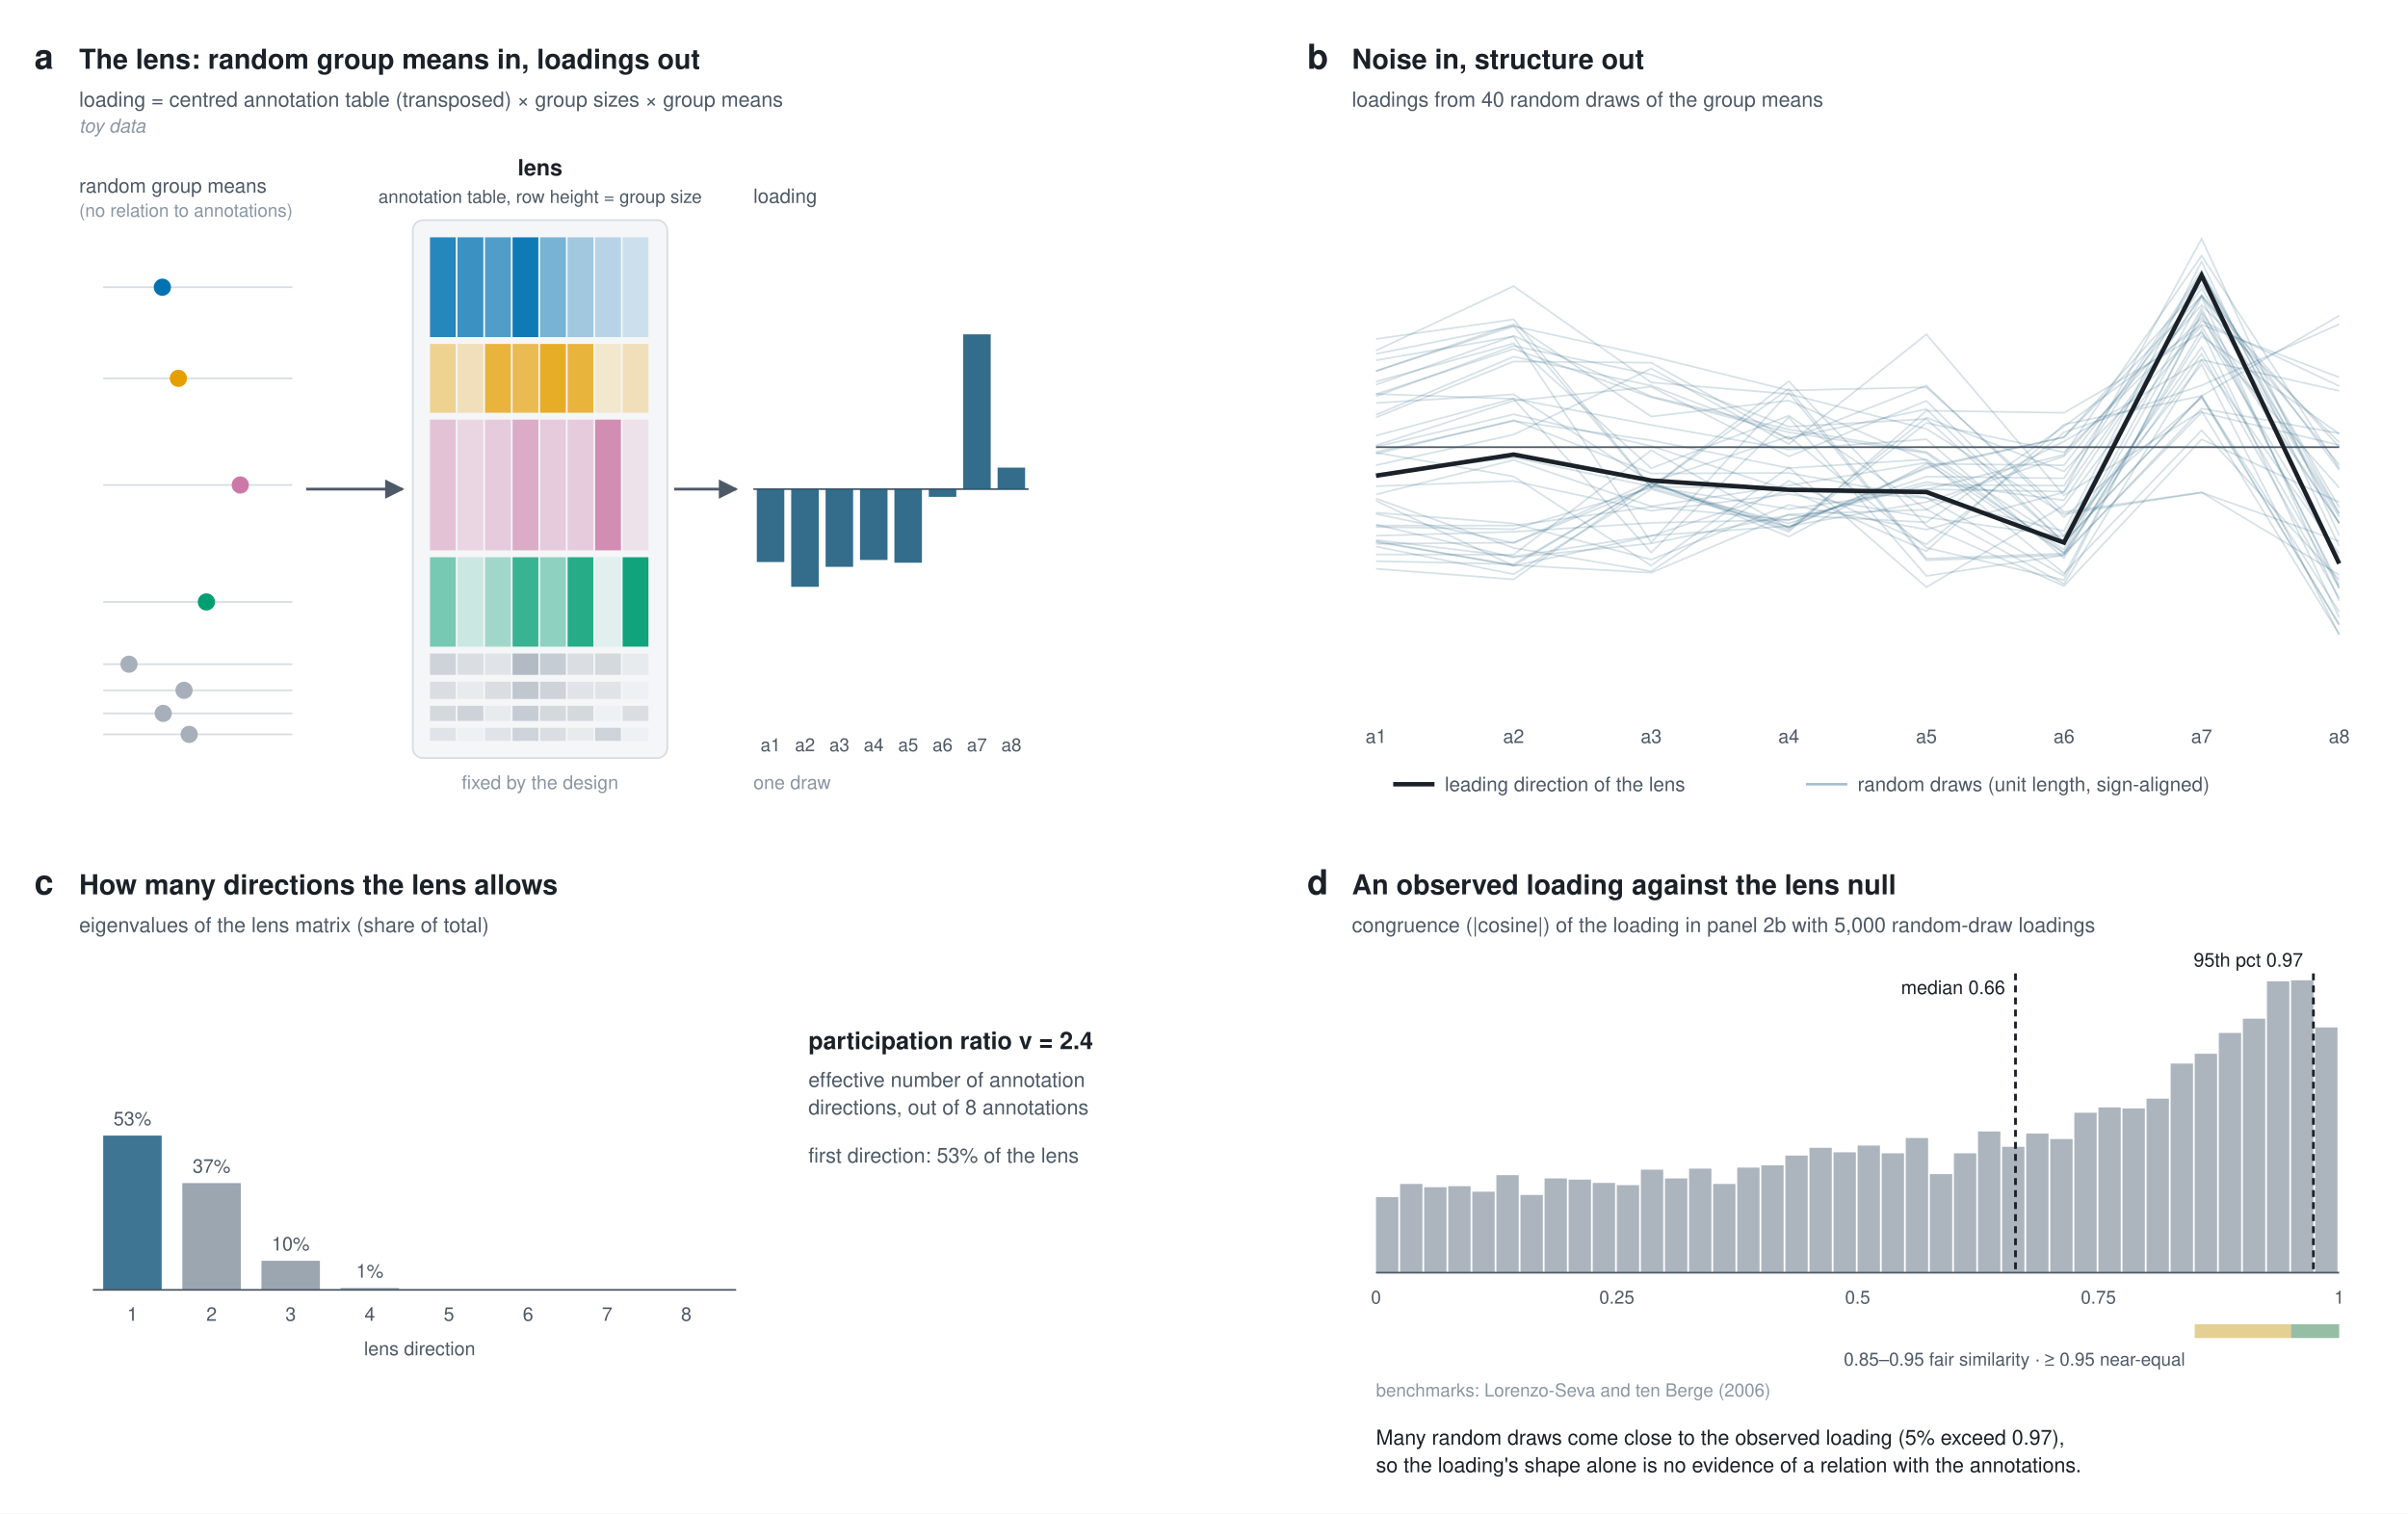
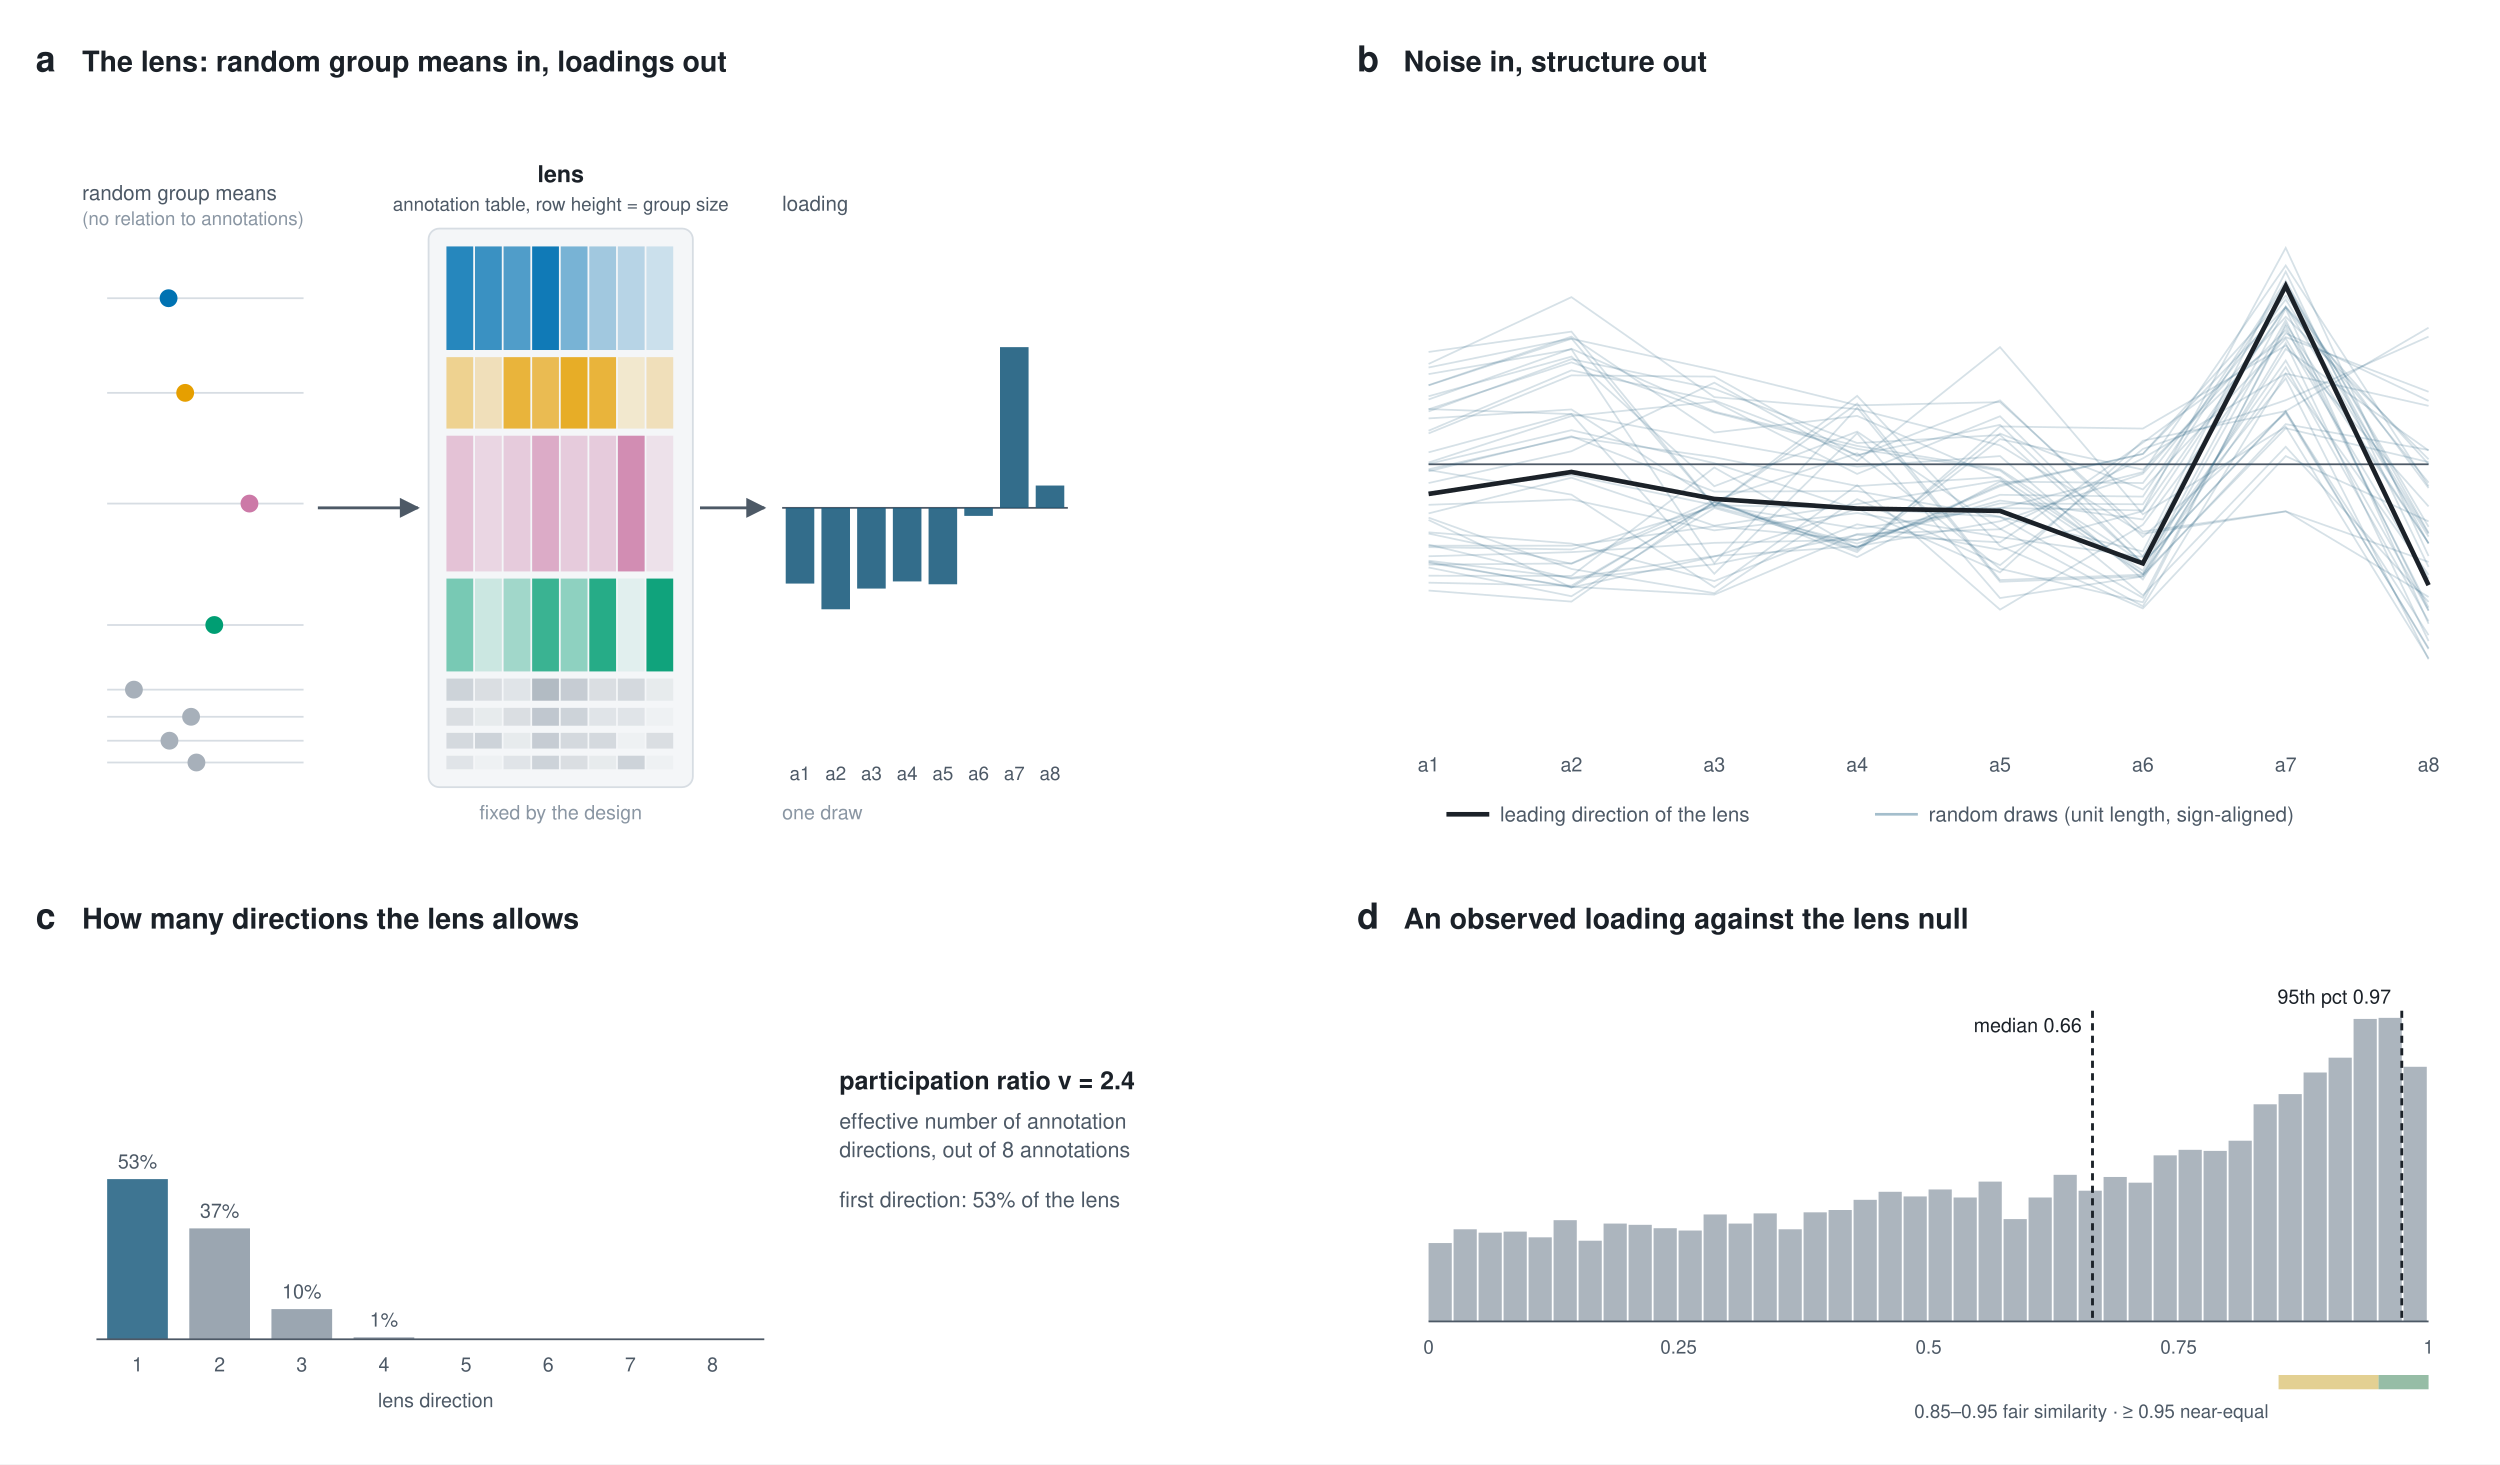
- <svg xmlns="http://www.w3.org/2000/svg" viewBox="0 0 1400 880" width="1400" height="880">
+ <svg xmlns="http://www.w3.org/2000/svg" viewBox="0 0 1400 820" width="1400" height="820">
  <defs>
    <marker id="ah" viewBox="0 0 10 10" refX="9" refY="5" markerWidth="7" markerHeight="7" orient="auto-start-reverse">
      <path d="M0,0 L10,5 L0,10 z" fill="#4d5966" />
    </marker>
  </defs>
-   <rect width="1400" height="880" fill="#ffffff" />
+   <rect width="1400" height="820" fill="#ffffff" />
  <text x="20.0" y="40.0" font-size="20" fill="#1b2128" text-anchor="start" font-weight="700" font-style="normal" font-family="Helvetica, Arial, sans-serif">a</text>
  <text x="46.0" y="40.0" font-size="16" fill="#1b2128" text-anchor="start" font-weight="700" font-style="normal" font-family="Helvetica, Arial, sans-serif">The lens: random group means in, loadings out</text>
-   <text x="46.0" y="62.0" font-size="12" fill="#4d5966" text-anchor="start" font-weight="400" font-style="normal" font-family="Helvetica, Arial, sans-serif">loading = centred annotation table (transposed) × group sizes × group means</text>
-   <text x="46.0" y="77.0" font-size="11" fill="#8a96a3" text-anchor="start" font-weight="400" font-style="italic" font-family="Helvetica, Arial, sans-serif">toy data</text>
  <text x="46.0" y="112.0" font-size="11.5" fill="#4d5966" text-anchor="start" font-weight="400" font-style="normal" font-family="Helvetica, Arial, sans-serif">random group means</text>
  <text x="46.0" y="126.0" font-size="10.5" fill="#8a96a3" text-anchor="start" font-weight="400" font-style="normal" font-family="Helvetica, Arial, sans-serif">(no relation to annotations)</text>
  <line x1="60.0" y1="167.0" x2="170.0" y2="167.0" stroke="#d7dde3" stroke-width="1" stroke-opacity="1" />
  <circle cx="94.4" cy="167.0" r="5" fill="#0072B2" fill-opacity="1" stroke="none" />
  <line x1="60.0" y1="220.0" x2="170.0" y2="220.0" stroke="#d7dde3" stroke-width="1" stroke-opacity="1" />
  <circle cx="103.7" cy="220.0" r="5" fill="#E69F00" fill-opacity="1" stroke="none" />
  <line x1="60.0" y1="282.0" x2="170.0" y2="282.0" stroke="#d7dde3" stroke-width="1" stroke-opacity="1" />
  <circle cx="139.7" cy="282.0" r="5" fill="#CC79A7" fill-opacity="1" stroke="none" />
  <line x1="60.0" y1="350.0" x2="170.0" y2="350.0" stroke="#d7dde3" stroke-width="1" stroke-opacity="1" />
  <circle cx="120.0" cy="350.0" r="5" fill="#009E73" fill-opacity="1" stroke="none" />
  <line x1="60.0" y1="386.2" x2="170.0" y2="386.2" stroke="#d7dde3" stroke-width="1" stroke-opacity="1" />
  <circle cx="75.0" cy="386.2" r="5" fill="#a7b0ba" fill-opacity="1" stroke="none" />
  <line x1="60.0" y1="401.4" x2="170.0" y2="401.4" stroke="#d7dde3" stroke-width="1" stroke-opacity="1" />
  <circle cx="107.0" cy="401.4" r="5" fill="#a7b0ba" fill-opacity="1" stroke="none" />
  <line x1="60.0" y1="414.8" x2="170.0" y2="414.8" stroke="#d7dde3" stroke-width="1" stroke-opacity="1" />
  <circle cx="94.9" cy="414.8" r="5" fill="#a7b0ba" fill-opacity="1" stroke="none" />
  <line x1="60.0" y1="427.0" x2="170.0" y2="427.0" stroke="#d7dde3" stroke-width="1" stroke-opacity="1" />
  <circle cx="110.0" cy="427.0" r="5" fill="#a7b0ba" fill-opacity="1" stroke="none" />
  <line x1="178.0" y1="284.4" x2="234.0" y2="284.4" stroke="#4d5966" stroke-width="1.6" stroke-opacity="1" marker-end="url(#ah)" />
  <rect x="240.0" y="128.0" width="148.0" height="312.8" rx="6" fill="#f4f6f8" fill-opacity="1.00" stroke="#d7dde3" stroke-width="1" />
  <rect x="250.0" y="138.0" width="15.0" height="58.0" rx="0" fill="#0072B2" fill-opacity="0.84" stroke="none" stroke-width="1" />
  <rect x="266.0" y="138.0" width="15.0" height="58.0" rx="0" fill="#0072B2" fill-opacity="0.76" stroke="none" stroke-width="1" />
  <rect x="282.0" y="138.0" width="15.0" height="58.0" rx="0" fill="#0072B2" fill-opacity="0.67" stroke="none" stroke-width="1" />
  <rect x="298.0" y="138.0" width="15.0" height="58.0" rx="0" fill="#0072B2" fill-opacity="0.93" stroke="none" stroke-width="1" />
  <rect x="314.0" y="138.0" width="15.0" height="58.0" rx="0" fill="#0072B2" fill-opacity="0.51" stroke="none" stroke-width="1" />
  <rect x="330.0" y="138.0" width="15.0" height="58.0" rx="0" fill="#0072B2" fill-opacity="0.34" stroke="none" stroke-width="1" />
  <rect x="346.0" y="138.0" width="15.0" height="58.0" rx="0" fill="#0072B2" fill-opacity="0.25" stroke="none" stroke-width="1" />
  <rect x="362.0" y="138.0" width="15.0" height="58.0" rx="0" fill="#0072B2" fill-opacity="0.17" stroke="none" stroke-width="1" />
  <rect x="250.0" y="200.0" width="15.0" height="40.0" rx="0" fill="#E69F00" fill-opacity="0.42" stroke="none" stroke-width="1" />
  <rect x="266.0" y="200.0" width="15.0" height="40.0" rx="0" fill="#E69F00" fill-opacity="0.25" stroke="none" stroke-width="1" />
  <rect x="282.0" y="200.0" width="15.0" height="40.0" rx="0" fill="#E69F00" fill-opacity="0.76" stroke="none" stroke-width="1" />
  <rect x="298.0" y="200.0" width="15.0" height="40.0" rx="0" fill="#E69F00" fill-opacity="0.67" stroke="none" stroke-width="1" />
  <rect x="314.0" y="200.0" width="15.0" height="40.0" rx="0" fill="#E69F00" fill-opacity="0.84" stroke="none" stroke-width="1" />
  <rect x="330.0" y="200.0" width="15.0" height="40.0" rx="0" fill="#E69F00" fill-opacity="0.76" stroke="none" stroke-width="1" />
  <rect x="346.0" y="200.0" width="15.0" height="40.0" rx="0" fill="#E69F00" fill-opacity="0.17" stroke="none" stroke-width="1" />
  <rect x="362.0" y="200.0" width="15.0" height="40.0" rx="0" fill="#E69F00" fill-opacity="0.25" stroke="none" stroke-width="1" />
  <rect x="250.0" y="244.0" width="15.0" height="76.0" rx="0" fill="#CC79A7" fill-opacity="0.42" stroke="none" stroke-width="1" />
  <rect x="266.0" y="244.0" width="15.0" height="76.0" rx="0" fill="#CC79A7" fill-opacity="0.25" stroke="none" stroke-width="1" />
  <rect x="282.0" y="244.0" width="15.0" height="76.0" rx="0" fill="#CC79A7" fill-opacity="0.34" stroke="none" stroke-width="1" />
  <rect x="298.0" y="244.0" width="15.0" height="76.0" rx="0" fill="#CC79A7" fill-opacity="0.59" stroke="none" stroke-width="1" />
  <rect x="314.0" y="244.0" width="15.0" height="76.0" rx="0" fill="#CC79A7" fill-opacity="0.34" stroke="none" stroke-width="1" />
  <rect x="330.0" y="244.0" width="15.0" height="76.0" rx="0" fill="#CC79A7" fill-opacity="0.34" stroke="none" stroke-width="1" />
  <rect x="346.0" y="244.0" width="15.0" height="76.0" rx="0" fill="#CC79A7" fill-opacity="0.84" stroke="none" stroke-width="1" />
  <rect x="362.0" y="244.0" width="15.0" height="76.0" rx="0" fill="#CC79A7" fill-opacity="0.17" stroke="none" stroke-width="1" />
  <rect x="250.0" y="324.0" width="15.0" height="52.0" rx="0" fill="#009E73" fill-opacity="0.51" stroke="none" stroke-width="1" />
  <rect x="266.0" y="324.0" width="15.0" height="52.0" rx="0" fill="#009E73" fill-opacity="0.17" stroke="none" stroke-width="1" />
  <rect x="282.0" y="324.0" width="15.0" height="52.0" rx="0" fill="#009E73" fill-opacity="0.34" stroke="none" stroke-width="1" />
  <rect x="298.0" y="324.0" width="15.0" height="52.0" rx="0" fill="#009E73" fill-opacity="0.76" stroke="none" stroke-width="1" />
  <rect x="314.0" y="324.0" width="15.0" height="52.0" rx="0" fill="#009E73" fill-opacity="0.42" stroke="none" stroke-width="1" />
  <rect x="330.0" y="324.0" width="15.0" height="52.0" rx="0" fill="#009E73" fill-opacity="0.84" stroke="none" stroke-width="1" />
  <rect x="346.0" y="324.0" width="15.0" height="52.0" rx="0" fill="#009E73" fill-opacity="0.08" stroke="none" stroke-width="1" />
  <rect x="362.0" y="324.0" width="15.0" height="52.0" rx="0" fill="#009E73" fill-opacity="0.93" stroke="none" stroke-width="1" />
  <rect x="250.0" y="380.0" width="15.0" height="12.4" rx="0" fill="#a7b0ba" fill-opacity="0.51" stroke="none" stroke-width="1" />
  <rect x="266.0" y="380.0" width="15.0" height="12.4" rx="0" fill="#a7b0ba" fill-opacity="0.34" stroke="none" stroke-width="1" />
  <rect x="282.0" y="380.0" width="15.0" height="12.4" rx="0" fill="#a7b0ba" fill-opacity="0.25" stroke="none" stroke-width="1" />
  <rect x="298.0" y="380.0" width="15.0" height="12.4" rx="0" fill="#a7b0ba" fill-opacity="0.84" stroke="none" stroke-width="1" />
  <rect x="314.0" y="380.0" width="15.0" height="12.4" rx="0" fill="#a7b0ba" fill-opacity="0.59" stroke="none" stroke-width="1" />
  <rect x="330.0" y="380.0" width="15.0" height="12.4" rx="0" fill="#a7b0ba" fill-opacity="0.34" stroke="none" stroke-width="1" />
  <rect x="346.0" y="380.0" width="15.0" height="12.4" rx="0" fill="#a7b0ba" fill-opacity="0.42" stroke="none" stroke-width="1" />
  <rect x="362.0" y="380.0" width="15.0" height="12.4" rx="0" fill="#a7b0ba" fill-opacity="0.17" stroke="none" stroke-width="1" />
  <rect x="250.0" y="396.4" width="15.0" height="10.0" rx="0" fill="#a7b0ba" fill-opacity="0.34" stroke="none" stroke-width="1" />
  <rect x="266.0" y="396.4" width="15.0" height="10.0" rx="0" fill="#a7b0ba" fill-opacity="0.17" stroke="none" stroke-width="1" />
  <rect x="282.0" y="396.4" width="15.0" height="10.0" rx="0" fill="#a7b0ba" fill-opacity="0.34" stroke="none" stroke-width="1" />
  <rect x="298.0" y="396.4" width="15.0" height="10.0" rx="0" fill="#a7b0ba" fill-opacity="0.67" stroke="none" stroke-width="1" />
  <rect x="314.0" y="396.4" width="15.0" height="10.0" rx="0" fill="#a7b0ba" fill-opacity="0.51" stroke="none" stroke-width="1" />
  <rect x="330.0" y="396.4" width="15.0" height="10.0" rx="0" fill="#a7b0ba" fill-opacity="0.25" stroke="none" stroke-width="1" />
  <rect x="346.0" y="396.4" width="15.0" height="10.0" rx="0" fill="#a7b0ba" fill-opacity="0.25" stroke="none" stroke-width="1" />
  <rect x="362.0" y="396.4" width="15.0" height="10.0" rx="0" fill="#a7b0ba" fill-opacity="0.08" stroke="none" stroke-width="1" />
  <rect x="250.0" y="410.4" width="15.0" height="8.8" rx="0" fill="#a7b0ba" fill-opacity="0.42" stroke="none" stroke-width="1" />
  <rect x="266.0" y="410.4" width="15.0" height="8.8" rx="0" fill="#a7b0ba" fill-opacity="0.51" stroke="none" stroke-width="1" />
  <rect x="282.0" y="410.4" width="15.0" height="8.8" rx="0" fill="#a7b0ba" fill-opacity="0.17" stroke="none" stroke-width="1" />
  <rect x="298.0" y="410.4" width="15.0" height="8.8" rx="0" fill="#a7b0ba" fill-opacity="0.59" stroke="none" stroke-width="1" />
  <rect x="314.0" y="410.4" width="15.0" height="8.8" rx="0" fill="#a7b0ba" fill-opacity="0.42" stroke="none" stroke-width="1" />
  <rect x="330.0" y="410.4" width="15.0" height="8.8" rx="0" fill="#a7b0ba" fill-opacity="0.42" stroke="none" stroke-width="1" />
  <rect x="346.0" y="410.4" width="15.0" height="8.8" rx="0" fill="#a7b0ba" fill-opacity="0.08" stroke="none" stroke-width="1" />
  <rect x="362.0" y="410.4" width="15.0" height="8.8" rx="0" fill="#a7b0ba" fill-opacity="0.34" stroke="none" stroke-width="1" />
  <rect x="250.0" y="423.2" width="15.0" height="7.6" rx="0" fill="#a7b0ba" fill-opacity="0.25" stroke="none" stroke-width="1" />
  <rect x="266.0" y="423.2" width="15.0" height="7.6" rx="0" fill="#a7b0ba" fill-opacity="0.08" stroke="none" stroke-width="1" />
  <rect x="282.0" y="423.2" width="15.0" height="7.6" rx="0" fill="#a7b0ba" fill-opacity="0.25" stroke="none" stroke-width="1" />
  <rect x="298.0" y="423.2" width="15.0" height="7.6" rx="0" fill="#a7b0ba" fill-opacity="0.51" stroke="none" stroke-width="1" />
  <rect x="314.0" y="423.2" width="15.0" height="7.6" rx="0" fill="#a7b0ba" fill-opacity="0.34" stroke="none" stroke-width="1" />
  <rect x="330.0" y="423.2" width="15.0" height="7.6" rx="0" fill="#a7b0ba" fill-opacity="0.17" stroke="none" stroke-width="1" />
  <rect x="346.0" y="423.2" width="15.0" height="7.6" rx="0" fill="#a7b0ba" fill-opacity="0.51" stroke="none" stroke-width="1" />
  <rect x="362.0" y="423.2" width="15.0" height="7.6" rx="0" fill="#a7b0ba" fill-opacity="0.08" stroke="none" stroke-width="1" />
  <text x="314.0" y="102.0" font-size="13" fill="#1b2128" text-anchor="middle" font-weight="700" font-style="normal" font-family="Helvetica, Arial, sans-serif">lens</text>
  <text x="314.0" y="118.0" font-size="10.5" fill="#4d5966" text-anchor="middle" font-weight="400" font-style="normal" font-family="Helvetica, Arial, sans-serif">annotation table, row height = group size</text>
  <text x="314.0" y="458.8" font-size="11" fill="#8a96a3" text-anchor="middle" font-weight="400" font-style="normal" font-family="Helvetica, Arial, sans-serif">fixed by the design</text>
  <line x1="392.0" y1="284.4" x2="428.0" y2="284.4" stroke="#4d5966" stroke-width="1.6" stroke-opacity="1" marker-end="url(#ah)" />
  <text x="438.0" y="118.0" font-size="11.5" fill="#4d5966" text-anchor="start" font-weight="400" font-style="normal" font-family="Helvetica, Arial, sans-serif">loading</text>
  <line x1="438.0" y1="284.4" x2="598.0" y2="284.4" stroke="#4d5966" stroke-width="1" stroke-opacity="1" />
  <rect x="440.0" y="284.4" width="16.0" height="42.4" rx="0" fill="#1d5d7f" fill-opacity="0.90" stroke="none" stroke-width="1" />
  <rect x="460.0" y="284.4" width="16.0" height="56.8" rx="0" fill="#1d5d7f" fill-opacity="0.90" stroke="none" stroke-width="1" />
  <rect x="480.0" y="284.4" width="16.0" height="45.2" rx="0" fill="#1d5d7f" fill-opacity="0.90" stroke="none" stroke-width="1" />
  <rect x="500.0" y="284.4" width="16.0" height="41.2" rx="0" fill="#1d5d7f" fill-opacity="0.90" stroke="none" stroke-width="1" />
  <rect x="520.0" y="284.4" width="16.0" height="42.8" rx="0" fill="#1d5d7f" fill-opacity="0.90" stroke="none" stroke-width="1" />
  <rect x="540.0" y="284.4" width="16.0" height="4.5" rx="0" fill="#1d5d7f" fill-opacity="0.90" stroke="none" stroke-width="1" />
  <rect x="560.0" y="194.4" width="16.0" height="90.0" rx="0" fill="#1d5d7f" fill-opacity="0.90" stroke="none" stroke-width="1" />
  <rect x="580.0" y="271.9" width="16.0" height="12.5" rx="0" fill="#1d5d7f" fill-opacity="0.90" stroke="none" stroke-width="1" />
  <text x="448.0" y="436.8" font-size="10.5" fill="#4d5966" text-anchor="middle" font-weight="400" font-style="normal" font-family="Helvetica, Arial, sans-serif">a1</text>
  <text x="468.0" y="436.8" font-size="10.5" fill="#4d5966" text-anchor="middle" font-weight="400" font-style="normal" font-family="Helvetica, Arial, sans-serif">a2</text>
  <text x="488.0" y="436.8" font-size="10.5" fill="#4d5966" text-anchor="middle" font-weight="400" font-style="normal" font-family="Helvetica, Arial, sans-serif">a3</text>
  <text x="508.0" y="436.8" font-size="10.5" fill="#4d5966" text-anchor="middle" font-weight="400" font-style="normal" font-family="Helvetica, Arial, sans-serif">a4</text>
  <text x="528.0" y="436.8" font-size="10.5" fill="#4d5966" text-anchor="middle" font-weight="400" font-style="normal" font-family="Helvetica, Arial, sans-serif">a5</text>
  <text x="548.0" y="436.8" font-size="10.5" fill="#4d5966" text-anchor="middle" font-weight="400" font-style="normal" font-family="Helvetica, Arial, sans-serif">a6</text>
  <text x="568.0" y="436.8" font-size="10.5" fill="#4d5966" text-anchor="middle" font-weight="400" font-style="normal" font-family="Helvetica, Arial, sans-serif">a7</text>
  <text x="588.0" y="436.8" font-size="10.5" fill="#4d5966" text-anchor="middle" font-weight="400" font-style="normal" font-family="Helvetica, Arial, sans-serif">a8</text>
  <text x="438.0" y="458.8" font-size="11" fill="#8a96a3" text-anchor="start" font-weight="400" font-style="normal" font-family="Helvetica, Arial, sans-serif">one draw</text>
  <text x="760.0" y="40.0" font-size="20" fill="#1b2128" text-anchor="start" font-weight="700" font-style="normal" font-family="Helvetica, Arial, sans-serif">b</text>
  <text x="786.0" y="40.0" font-size="16" fill="#1b2128" text-anchor="start" font-weight="700" font-style="normal" font-family="Helvetica, Arial, sans-serif">Noise in, structure out</text>
-   <text x="786.0" y="62.0" font-size="12" fill="#4d5966" text-anchor="start" font-weight="400" font-style="normal" font-family="Helvetica, Arial, sans-serif">loadings from 40 random draws of the group means</text>
  <line x1="800.0" y1="260.0" x2="1360.0" y2="260.0" stroke="#4d5966" stroke-width="1" stroke-opacity="1" />
  <path d="M800.0,259.0 L880.0,233.0 L960.0,224.9 L1040.0,265.4 L1120.0,233.1 L1200.0,311.6 L1280.0,211.9 L1360.0,369.2" fill="none" stroke="#1d5d7f" stroke-width="1" stroke-opacity="0.18" />
  <path d="M800.0,287.5 L880.0,267.5 L960.0,294.4 L1040.0,282.3 L1120.0,269.0 L1200.0,321.6 L1280.0,179.3 L1360.0,342.0" fill="none" stroke="#1d5d7f" stroke-width="1" stroke-opacity="0.18" />
  <path d="M800.0,298.8 L880.0,315.7 L960.0,282.9 L1040.0,296.0 L1120.0,284.6 L1200.0,264.4 L1280.0,148.7 L1360.0,272.3" fill="none" stroke="#1d5d7f" stroke-width="1" stroke-opacity="0.18" />
  <path d="M800.0,315.2 L880.0,328.6 L960.0,333.0 L1040.0,299.0 L1120.0,296.4 L1200.0,256.7 L1280.0,209.2 L1360.0,227.3" fill="none" stroke="#1d5d7f" stroke-width="1" stroke-opacity="0.18" />
  <path d="M800.0,205.8 L880.0,189.5 L960.0,283.6 L1040.0,221.7 L1120.0,305.7 L1200.0,340.7 L1280.0,255.4 L1360.0,292.0" fill="none" stroke="#1d5d7f" stroke-width="1" stroke-opacity="0.18" />
  <path d="M800.0,311.5 L880.0,309.2 L960.0,304.0 L1040.0,302.3 L1120.0,280.3 L1200.0,290.9 L1280.0,171.7 L1360.0,300.5" fill="none" stroke="#1d5d7f" stroke-width="1" stroke-opacity="0.18" />
  <path d="M800.0,242.7 L880.0,210.2 L960.0,210.9 L1040.0,255.5 L1120.0,224.2 L1200.0,300.7 L1280.0,231.3 L1360.0,363.0" fill="none" stroke="#1d5d7f" stroke-width="1" stroke-opacity="0.18" />
  <path d="M800.0,314.0 L880.0,323.6 L960.0,311.4 L1040.0,305.9 L1120.0,291.9 L1200.0,265.3 L1280.0,177.4 L1360.0,257.2" fill="none" stroke="#1d5d7f" stroke-width="1" stroke-opacity="0.18" />
  <path d="M800.0,270.5 L880.0,252.7 L960.0,214.3 L1040.0,258.2 L1120.0,194.4 L1200.0,288.0 L1280.0,239.0 L1360.0,368.7" fill="none" stroke="#1d5d7f" stroke-width="1" stroke-opacity="0.18" />
  <path d="M800.0,215.7 L880.0,188.5 L960.0,242.2 L1040.0,232.9 L1120.0,267.8 L1200.0,333.4 L1280.0,250.2 L1360.0,337.1" fill="none" stroke="#1d5d7f" stroke-width="1" stroke-opacity="0.18" />
  <path d="M800.0,305.0 L880.0,324.1 L960.0,316.0 L1040.0,299.5 L1120.0,303.7 L1200.0,247.9 L1280.0,188.8 L1360.0,219.4" fill="none" stroke="#1d5d7f" stroke-width="1" stroke-opacity="0.18" />
  <path d="M800.0,259.8 L880.0,240.9 L960.0,259.4 L1040.0,285.2 L1120.0,284.5 L1200.0,285.8 L1280.0,138.8 L1360.0,311.4" fill="none" stroke="#1d5d7f" stroke-width="1" stroke-opacity="0.18" />
  <path d="M800.0,275.5 L880.0,266.1 L960.0,282.9 L1040.0,284.6 L1120.0,289.5 L1200.0,308.8 L1280.0,152.1 L1360.0,317.5" fill="none" stroke="#1d5d7f" stroke-width="1" stroke-opacity="0.18" />
  <path d="M800.0,215.8 L880.0,189.7 L960.0,207.2 L1040.0,227.0 L1120.0,225.2 L1200.0,297.7 L1280.0,286.3 L1360.0,334.3" fill="none" stroke="#1d5d7f" stroke-width="1" stroke-opacity="0.18" />
  <path d="M800.0,209.5 L880.0,195.6 L960.0,315.4 L1040.0,228.3 L1120.0,325.8 L1200.0,322.7 L1280.0,237.5 L1360.0,252.0" fill="none" stroke="#1d5d7f" stroke-width="1" stroke-opacity="0.18" />
  <path d="M800.0,316.2 L880.0,315.5 L960.0,280.1 L1040.0,312.0 L1120.0,269.7 L1200.0,270.5 L1280.0,167.7 L1360.0,298.9" fill="none" stroke="#1d5d7f" stroke-width="1" stroke-opacity="0.18" />
  <path d="M800.0,230.4 L880.0,201.1 L960.0,217.8 L1040.0,248.1 L1120.0,243.6 L1200.0,315.2 L1280.0,230.6 L1360.0,355.7" fill="none" stroke="#1d5d7f" stroke-width="1" stroke-opacity="0.18" />
  <path d="M800.0,263.9 L880.0,244.3 L960.0,275.3 L1040.0,275.0 L1120.0,289.4 L1200.0,334.8 L1280.0,182.7 L1360.0,340.3" fill="none" stroke="#1d5d7f" stroke-width="1" stroke-opacity="0.18" />
  <path d="M800.0,322.4 L880.0,322.5 L960.0,261.8 L1040.0,307.2 L1120.0,242.8 L1200.0,274.1 L1280.0,189.6 L1360.0,324.1" fill="none" stroke="#1d5d7f" stroke-width="1" stroke-opacity="0.18" />
  <path d="M800.0,241.2 L880.0,207.4 L960.0,224.2 L1040.0,254.8 L1120.0,237.9 L1200.0,315.5 L1280.0,230.1 L1360.0,363.5" fill="none" stroke="#1d5d7f" stroke-width="1" stroke-opacity="0.18" />
  <path d="M800.0,314.6 L880.0,329.0 L960.0,281.0 L1040.0,306.5 L1120.0,271.5 L1200.0,254.2 L1280.0,165.6 L1360.0,273.3" fill="none" stroke="#1d5d7f" stroke-width="1" stroke-opacity="0.18" />
  <path d="M800.0,203.8 L880.0,166.4 L960.0,222.4 L1040.0,229.1 L1120.0,249.4 L1200.0,298.9 L1280.0,286.4 L1360.0,314.7" fill="none" stroke="#1d5d7f" stroke-width="1" stroke-opacity="0.18" />
  <path d="M800.0,289.9 L880.0,318.6 L960.0,332.2 L1040.0,279.5 L1120.0,316.5 L1200.0,251.4 L1280.0,224.1 L1360.0,188.5" fill="none" stroke="#1d5d7f" stroke-width="1" stroke-opacity="0.18" />
  <path d="M800.0,330.7 L880.0,336.9 L960.0,281.0 L1040.0,309.2 L1120.0,238.8 L1200.0,240.0 L1280.0,193.5 L1360.0,283.6" fill="none" stroke="#1d5d7f" stroke-width="1" stroke-opacity="0.18" />
  <path d="M800.0,221.9 L880.0,199.7 L960.0,272.3 L1040.0,241.7 L1120.0,296.1 L1200.0,339.5 L1280.0,209.3 L1360.0,321.9" fill="none" stroke="#1d5d7f" stroke-width="1" stroke-opacity="0.18" />
  <path d="M800.0,298.1 L880.0,304.4 L960.0,325.4 L1040.0,293.6 L1120.0,307.9 L1200.0,286.2 L1280.0,171.8 L1360.0,259.9" fill="none" stroke="#1d5d7f" stroke-width="1" stroke-opacity="0.18" />
  <path d="M800.0,305.6 L880.0,305.6 L960.0,294.7 L1040.0,302.3 L1120.0,281.9 L1200.0,282.4 L1280.0,158.8 L1360.0,295.0" fill="none" stroke="#1d5d7f" stroke-width="1" stroke-opacity="0.18" />
  <path d="M800.0,223.7 L880.0,195.3 L960.0,230.5 L1040.0,249.7 L1120.0,262.8 L1200.0,315.0 L1280.0,201.9 L1360.0,341.9" fill="none" stroke="#1d5d7f" stroke-width="1" stroke-opacity="0.18" />
  <path d="M800.0,262.8 L880.0,244.8 L960.0,256.0 L1040.0,272.2 L1120.0,267.1 L1200.0,319.6 L1280.0,172.8 L1360.0,349.3" fill="none" stroke="#1d5d7f" stroke-width="1" stroke-opacity="0.18" />
  <path d="M800.0,263.2 L880.0,277.0 L960.0,328.9 L1040.0,271.7 L1120.0,341.4 L1200.0,293.9 L1280.0,186.6 L1360.0,224.5" fill="none" stroke="#1d5d7f" stroke-width="1" stroke-opacity="0.18" />
  <path d="M800.0,253.3 L880.0,231.8 L960.0,247.1 L1040.0,261.3 L1120.0,255.4 L1200.0,324.5 L1280.0,192.1 L1360.0,359.0" fill="none" stroke="#1d5d7f" stroke-width="1" stroke-opacity="0.18" />
  <path d="M800.0,234.3 L880.0,229.3 L960.0,280.3 L1040.0,253.8 L1120.0,318.5 L1200.0,337.3 L1280.0,181.3 L1360.0,304.2" fill="none" stroke="#1d5d7f" stroke-width="1" stroke-opacity="0.18" />
  <path d="M800.0,317.8 L880.0,333.9 L960.0,284.5 L1040.0,306.6 L1120.0,272.3 L1200.0,254.2 L1280.0,172.1 L1360.0,270.3" fill="none" stroke="#1d5d7f" stroke-width="1" stroke-opacity="0.18" />
  <path d="M800.0,229.1 L880.0,231.9 L960.0,321.3 L1040.0,242.6 L1120.0,334.9 L1200.0,322.8 L1280.0,195.4 L1360.0,252.3" fill="none" stroke="#1d5d7f" stroke-width="1" stroke-opacity="0.18" />
  <path d="M800.0,197.1 L880.0,185.7 L960.0,283.3 L1040.0,226.0 L1120.0,324.8 L1200.0,321.8 L1280.0,239.8 L1360.0,258.8" fill="none" stroke="#1d5d7f" stroke-width="1" stroke-opacity="0.18" />
  <path d="M800.0,326.3 L880.0,328.0 L960.0,281.5 L1040.0,308.1 L1120.0,245.9 L1200.0,263.0 L1280.0,184.9 L1360.0,304.2" fill="none" stroke="#1d5d7f" stroke-width="1" stroke-opacity="0.18" />
  <path d="M800.0,229.2 L880.0,202.9 L960.0,231.0 L1040.0,251.4 L1120.0,263.5 L1200.0,321.4 L1280.0,205.6 L1360.0,347.9" fill="none" stroke="#1d5d7f" stroke-width="1" stroke-opacity="0.18" />
  <path d="M800.0,306.4 L880.0,307.7 L960.0,283.7 L1040.0,304.4 L1120.0,277.1 L1200.0,278.1 L1280.0,157.3 L1360.0,298.4" fill="none" stroke="#1d5d7f" stroke-width="1" stroke-opacity="0.18" />
  <path d="M800.0,282.7 L880.0,279.7 L960.0,297.0 L1040.0,287.3 L1120.0,300.8 L1200.0,311.9 L1280.0,158.8 L1360.0,304.5" fill="none" stroke="#1d5d7f" stroke-width="1" stroke-opacity="0.18" />
  <path d="M800.0,291.2 L880.0,329.0 L960.0,311.7 L1040.0,284.9 L1120.0,320.5 L1200.0,246.8 L1280.0,230.2 L1360.0,183.5" fill="none" stroke="#1d5d7f" stroke-width="1" stroke-opacity="0.18" />
  <path d="M800.0,276.6 L880.0,264.3 L960.0,279.4 L1040.0,284.8 L1120.0,286.1 L1200.0,315.5 L1280.0,160.1 L1360.0,327.7" fill="none" stroke="#1b2128" stroke-width="2.6" stroke-opacity="1" />
  <text x="800.0" y="432.0" font-size="11" fill="#4d5966" text-anchor="middle" font-weight="400" font-style="normal" font-family="Helvetica, Arial, sans-serif">a1</text>
  <text x="880.0" y="432.0" font-size="11" fill="#4d5966" text-anchor="middle" font-weight="400" font-style="normal" font-family="Helvetica, Arial, sans-serif">a2</text>
  <text x="960.0" y="432.0" font-size="11" fill="#4d5966" text-anchor="middle" font-weight="400" font-style="normal" font-family="Helvetica, Arial, sans-serif">a3</text>
  <text x="1040.0" y="432.0" font-size="11" fill="#4d5966" text-anchor="middle" font-weight="400" font-style="normal" font-family="Helvetica, Arial, sans-serif">a4</text>
  <text x="1120.0" y="432.0" font-size="11" fill="#4d5966" text-anchor="middle" font-weight="400" font-style="normal" font-family="Helvetica, Arial, sans-serif">a5</text>
  <text x="1200.0" y="432.0" font-size="11" fill="#4d5966" text-anchor="middle" font-weight="400" font-style="normal" font-family="Helvetica, Arial, sans-serif">a6</text>
  <text x="1280.0" y="432.0" font-size="11" fill="#4d5966" text-anchor="middle" font-weight="400" font-style="normal" font-family="Helvetica, Arial, sans-serif">a7</text>
  <text x="1360.0" y="432.0" font-size="11" fill="#4d5966" text-anchor="middle" font-weight="400" font-style="normal" font-family="Helvetica, Arial, sans-serif">a8</text>
  <line x1="810.0" y1="456.0" x2="834.0" y2="456.0" stroke="#1b2128" stroke-width="2.6" stroke-opacity="1" />
  <text x="840.0" y="460.0" font-size="11.5" fill="#4d5966" text-anchor="start" font-weight="400" font-style="normal" font-family="Helvetica, Arial, sans-serif">leading direction of the lens</text>
  <line x1="1050.0" y1="456.0" x2="1074.0" y2="456.0" stroke="#1d5d7f" stroke-width="1.5" stroke-opacity="0.4" />
  <text x="1080.0" y="460.0" font-size="11.5" fill="#4d5966" text-anchor="start" font-weight="400" font-style="normal" font-family="Helvetica, Arial, sans-serif">random draws (unit length, sign-aligned)</text>
  <text x="20.0" y="520.0" font-size="20" fill="#1b2128" text-anchor="start" font-weight="700" font-style="normal" font-family="Helvetica, Arial, sans-serif">c</text>
  <text x="46.0" y="520.0" font-size="16" fill="#1b2128" text-anchor="start" font-weight="700" font-style="normal" font-family="Helvetica, Arial, sans-serif">How many directions the lens allows</text>
-   <text x="46.0" y="542.0" font-size="12" fill="#4d5966" text-anchor="start" font-weight="400" font-style="normal" font-family="Helvetica, Arial, sans-serif">eigenvalues of the lens matrix (share of total)</text>
  <rect x="60.0" y="660.3" width="34.0" height="89.7" rx="0" fill="#1d5d7f" fill-opacity="0.85" stroke="none" stroke-width="1" />
  <text x="77.0" y="768.0" font-size="11" fill="#4d5966" text-anchor="middle" font-weight="400" font-style="normal" font-family="Helvetica, Arial, sans-serif">1</text>
  <text x="77.0" y="654.3" font-size="11" fill="#4d5966" text-anchor="middle" font-weight="400" font-style="normal" font-family="Helvetica, Arial, sans-serif">53%</text>
  <rect x="106.0" y="687.9" width="34.0" height="62.1" rx="0" fill="#8a96a3" fill-opacity="0.85" stroke="none" stroke-width="1" />
  <text x="123.0" y="768.0" font-size="11" fill="#4d5966" text-anchor="middle" font-weight="400" font-style="normal" font-family="Helvetica, Arial, sans-serif">2</text>
  <text x="123.0" y="681.9" font-size="11" fill="#4d5966" text-anchor="middle" font-weight="400" font-style="normal" font-family="Helvetica, Arial, sans-serif">37%</text>
  <rect x="152.0" y="733.1" width="34.0" height="16.9" rx="0" fill="#8a96a3" fill-opacity="0.85" stroke="none" stroke-width="1" />
  <text x="169.0" y="768.0" font-size="11" fill="#4d5966" text-anchor="middle" font-weight="400" font-style="normal" font-family="Helvetica, Arial, sans-serif">3</text>
  <text x="169.0" y="727.1" font-size="11" fill="#4d5966" text-anchor="middle" font-weight="400" font-style="normal" font-family="Helvetica, Arial, sans-serif">10%</text>
  <rect x="198.0" y="748.9" width="34.0" height="1.1" rx="0" fill="#8a96a3" fill-opacity="0.85" stroke="none" stroke-width="1" />
  <text x="215.0" y="768.0" font-size="11" fill="#4d5966" text-anchor="middle" font-weight="400" font-style="normal" font-family="Helvetica, Arial, sans-serif">4</text>
  <text x="215.0" y="742.9" font-size="11" fill="#4d5966" text-anchor="middle" font-weight="400" font-style="normal" font-family="Helvetica, Arial, sans-serif">1%</text>
  <rect x="244.0" y="749.9" width="34.0" height="0.1" rx="0" fill="#8a96a3" fill-opacity="0.85" stroke="none" stroke-width="1" />
  <text x="261.0" y="768.0" font-size="11" fill="#4d5966" text-anchor="middle" font-weight="400" font-style="normal" font-family="Helvetica, Arial, sans-serif">5</text>
  <rect x="290.0" y="749.9" width="34.0" height="0.1" rx="0" fill="#8a96a3" fill-opacity="0.85" stroke="none" stroke-width="1" />
  <text x="307.0" y="768.0" font-size="11" fill="#4d5966" text-anchor="middle" font-weight="400" font-style="normal" font-family="Helvetica, Arial, sans-serif">6</text>
  <rect x="336.0" y="750.0" width="34.0" height="0.0" rx="0" fill="#8a96a3" fill-opacity="0.85" stroke="none" stroke-width="1" />
  <text x="353.0" y="768.0" font-size="11" fill="#4d5966" text-anchor="middle" font-weight="400" font-style="normal" font-family="Helvetica, Arial, sans-serif">7</text>
  <rect x="382.0" y="750.0" width="34.0" height="0.0" rx="0" fill="#8a96a3" fill-opacity="0.85" stroke="none" stroke-width="1" />
  <text x="399.0" y="768.0" font-size="11" fill="#4d5966" text-anchor="middle" font-weight="400" font-style="normal" font-family="Helvetica, Arial, sans-serif">8</text>
  <line x1="54.0" y1="750.0" x2="428.0" y2="750.0" stroke="#4d5966" stroke-width="1" stroke-opacity="1" />
  <text x="244.0" y="788.0" font-size="11" fill="#4d5966" text-anchor="middle" font-weight="400" font-style="normal" font-family="Helvetica, Arial, sans-serif">lens direction</text>
  <text x="470.0" y="610.0" font-size="14" fill="#1b2128" text-anchor="start" font-weight="700" font-style="normal" font-family="Helvetica, Arial, sans-serif">participation ratio ν = 2.4</text>
  <text x="470.0" y="632.0" font-size="12" fill="#4d5966" text-anchor="start" font-weight="400" font-style="normal" font-family="Helvetica, Arial, sans-serif">effective number of annotation</text>
  <text x="470.0" y="648.0" font-size="12" fill="#4d5966" text-anchor="start" font-weight="400" font-style="normal" font-family="Helvetica, Arial, sans-serif">directions, out of 8 annotations</text>
  <text x="470.0" y="676.0" font-size="12" fill="#4d5966" text-anchor="start" font-weight="400" font-style="normal" font-family="Helvetica, Arial, sans-serif">first direction: 53% of the lens</text>
  <text x="760.0" y="520.0" font-size="20" fill="#1b2128" text-anchor="start" font-weight="700" font-style="normal" font-family="Helvetica, Arial, sans-serif">d</text>
  <text x="786.0" y="520.0" font-size="16" fill="#1b2128" text-anchor="start" font-weight="700" font-style="normal" font-family="Helvetica, Arial, sans-serif">An observed loading against the lens null</text>
-   <text x="786.0" y="542.0" font-size="12" fill="#4d5966" text-anchor="start" font-weight="400" font-style="normal" font-family="Helvetica, Arial, sans-serif">congruence (|cosine|) of the loading in panel 2b with 5,000 random-draw loadings</text>
  <rect x="800.0" y="696.1" width="13.0" height="43.9" rx="0" fill="#8a96a3" fill-opacity="0.70" stroke="none" stroke-width="1" />
  <rect x="814.0" y="688.4" width="13.0" height="51.6" rx="0" fill="#8a96a3" fill-opacity="0.70" stroke="none" stroke-width="1" />
  <rect x="828.0" y="690.3" width="13.0" height="49.7" rx="0" fill="#8a96a3" fill-opacity="0.70" stroke="none" stroke-width="1" />
  <rect x="842.0" y="689.7" width="13.0" height="50.3" rx="0" fill="#8a96a3" fill-opacity="0.70" stroke="none" stroke-width="1" />
  <rect x="856.0" y="692.9" width="13.0" height="47.1" rx="0" fill="#8a96a3" fill-opacity="0.70" stroke="none" stroke-width="1" />
  <rect x="870.0" y="683.3" width="13.0" height="56.7" rx="0" fill="#8a96a3" fill-opacity="0.70" stroke="none" stroke-width="1" />
  <rect x="884.0" y="694.8" width="13.0" height="45.2" rx="0" fill="#8a96a3" fill-opacity="0.70" stroke="none" stroke-width="1" />
  <rect x="898.0" y="685.2" width="13.0" height="54.8" rx="0" fill="#8a96a3" fill-opacity="0.70" stroke="none" stroke-width="1" />
  <rect x="912.0" y="685.9" width="13.0" height="54.1" rx="0" fill="#8a96a3" fill-opacity="0.70" stroke="none" stroke-width="1" />
  <rect x="926.0" y="687.8" width="13.0" height="52.2" rx="0" fill="#8a96a3" fill-opacity="0.70" stroke="none" stroke-width="1" />
  <rect x="940.0" y="689.1" width="13.0" height="50.9" rx="0" fill="#8a96a3" fill-opacity="0.70" stroke="none" stroke-width="1" />
  <rect x="954.0" y="680.1" width="13.0" height="59.9" rx="0" fill="#8a96a3" fill-opacity="0.70" stroke="none" stroke-width="1" />
  <rect x="968.0" y="685.2" width="13.0" height="54.8" rx="0" fill="#8a96a3" fill-opacity="0.70" stroke="none" stroke-width="1" />
  <rect x="982.0" y="679.5" width="13.0" height="60.5" rx="0" fill="#8a96a3" fill-opacity="0.70" stroke="none" stroke-width="1" />
  <rect x="996.0" y="688.4" width="13.0" height="51.6" rx="0" fill="#8a96a3" fill-opacity="0.70" stroke="none" stroke-width="1" />
  <rect x="1010.0" y="678.9" width="13.0" height="61.1" rx="0" fill="#8a96a3" fill-opacity="0.70" stroke="none" stroke-width="1" />
  <rect x="1024.0" y="677.6" width="13.0" height="62.4" rx="0" fill="#8a96a3" fill-opacity="0.70" stroke="none" stroke-width="1" />
  <rect x="1038.0" y="671.9" width="13.0" height="68.1" rx="0" fill="#8a96a3" fill-opacity="0.70" stroke="none" stroke-width="1" />
  <rect x="1052.0" y="667.4" width="13.0" height="72.6" rx="0" fill="#8a96a3" fill-opacity="0.70" stroke="none" stroke-width="1" />
  <rect x="1066.0" y="670.0" width="13.0" height="70.0" rx="0" fill="#8a96a3" fill-opacity="0.70" stroke="none" stroke-width="1" />
  <rect x="1080.0" y="666.1" width="13.0" height="73.9" rx="0" fill="#8a96a3" fill-opacity="0.70" stroke="none" stroke-width="1" />
  <rect x="1094.0" y="670.6" width="13.0" height="69.4" rx="0" fill="#8a96a3" fill-opacity="0.70" stroke="none" stroke-width="1" />
  <rect x="1108.0" y="661.7" width="13.0" height="78.3" rx="0" fill="#8a96a3" fill-opacity="0.70" stroke="none" stroke-width="1" />
  <rect x="1122.0" y="682.7" width="13.0" height="57.3" rx="0" fill="#8a96a3" fill-opacity="0.70" stroke="none" stroke-width="1" />
  <rect x="1136.0" y="670.6" width="13.0" height="69.4" rx="0" fill="#8a96a3" fill-opacity="0.70" stroke="none" stroke-width="1" />
  <rect x="1150.0" y="657.9" width="13.0" height="82.1" rx="0" fill="#8a96a3" fill-opacity="0.70" stroke="none" stroke-width="1" />
  <rect x="1164.0" y="666.8" width="13.0" height="73.2" rx="0" fill="#8a96a3" fill-opacity="0.70" stroke="none" stroke-width="1" />
  <rect x="1178.0" y="659.1" width="13.0" height="80.9" rx="0" fill="#8a96a3" fill-opacity="0.70" stroke="none" stroke-width="1" />
  <rect x="1192.0" y="662.3" width="13.0" height="77.7" rx="0" fill="#8a96a3" fill-opacity="0.70" stroke="none" stroke-width="1" />
  <rect x="1206.0" y="647.0" width="13.0" height="93.0" rx="0" fill="#8a96a3" fill-opacity="0.70" stroke="none" stroke-width="1" />
  <rect x="1220.0" y="643.9" width="13.0" height="96.1" rx="0" fill="#8a96a3" fill-opacity="0.70" stroke="none" stroke-width="1" />
  <rect x="1234.0" y="644.5" width="13.0" height="95.5" rx="0" fill="#8a96a3" fill-opacity="0.70" stroke="none" stroke-width="1" />
  <rect x="1248.0" y="638.8" width="13.0" height="101.2" rx="0" fill="#8a96a3" fill-opacity="0.70" stroke="none" stroke-width="1" />
  <rect x="1262.0" y="618.4" width="13.0" height="121.6" rx="0" fill="#8a96a3" fill-opacity="0.70" stroke="none" stroke-width="1" />
  <rect x="1276.0" y="612.7" width="13.0" height="127.3" rx="0" fill="#8a96a3" fill-opacity="0.70" stroke="none" stroke-width="1" />
  <rect x="1290.0" y="600.6" width="13.0" height="139.4" rx="0" fill="#8a96a3" fill-opacity="0.70" stroke="none" stroke-width="1" />
  <rect x="1304.0" y="592.3" width="13.0" height="147.7" rx="0" fill="#8a96a3" fill-opacity="0.70" stroke="none" stroke-width="1" />
  <rect x="1318.0" y="570.6" width="13.0" height="169.4" rx="0" fill="#8a96a3" fill-opacity="0.70" stroke="none" stroke-width="1" />
  <rect x="1332.0" y="570.0" width="13.0" height="170.0" rx="0" fill="#8a96a3" fill-opacity="0.70" stroke="none" stroke-width="1" />
  <rect x="1346.0" y="597.4" width="13.0" height="142.6" rx="0" fill="#8a96a3" fill-opacity="0.70" stroke="none" stroke-width="1" />
  <line x1="800.0" y1="740.0" x2="1360.0" y2="740.0" stroke="#4d5966" stroke-width="1" stroke-opacity="1" />
  <text x="800.0" y="758.0" font-size="10.5" fill="#4d5966" text-anchor="middle" font-weight="400" font-style="normal" font-family="Helvetica, Arial, sans-serif">0</text>
  <text x="940.0" y="758.0" font-size="10.5" fill="#4d5966" text-anchor="middle" font-weight="400" font-style="normal" font-family="Helvetica, Arial, sans-serif">0.25</text>
  <text x="1080.0" y="758.0" font-size="10.5" fill="#4d5966" text-anchor="middle" font-weight="400" font-style="normal" font-family="Helvetica, Arial, sans-serif">0.5</text>
  <text x="1220.0" y="758.0" font-size="10.5" fill="#4d5966" text-anchor="middle" font-weight="400" font-style="normal" font-family="Helvetica, Arial, sans-serif">0.75</text>
  <text x="1360.0" y="758.0" font-size="10.5" fill="#4d5966" text-anchor="middle" font-weight="400" font-style="normal" font-family="Helvetica, Arial, sans-serif">1</text>
  <line x1="1171.8" y1="566.0" x2="1171.8" y2="740.0" stroke="#1b2128" stroke-width="1.6" stroke-opacity="1" stroke-dasharray="4 3" />
  <line x1="1345.0" y1="566.0" x2="1345.0" y2="740.0" stroke="#1b2128" stroke-width="1.6" stroke-opacity="1" stroke-dasharray="4 3" />
  <text x="1165.8" y="578.0" font-size="11" fill="#1b2128" text-anchor="end" font-weight="400" font-style="normal" font-family="Helvetica, Arial, sans-serif">median 0.66</text>
  <text x="1339.0" y="562.0" font-size="11" fill="#1b2128" text-anchor="end" font-weight="400" font-style="normal" font-family="Helvetica, Arial, sans-serif">95th pct 0.97</text>
  <rect x="1276.0" y="770.0" width="56.0" height="8.0" rx="0" fill="#c9a227" fill-opacity="0.50" stroke="none" stroke-width="1" />
  <rect x="1332.0" y="770.0" width="28.0" height="8.0" rx="0" fill="#2e7d4f" fill-opacity="0.50" stroke="none" stroke-width="1" />
  <text x="1270.4" y="794.0" font-size="10.5" fill="#4d5966" text-anchor="end" font-weight="400" font-style="normal" font-family="Helvetica, Arial, sans-serif">0.85–0.95 fair similarity · ≥ 0.95 near-equal</text>
-   <text x="800.0" y="812.0" font-size="10.5" fill="#8a96a3" text-anchor="start" font-weight="400" font-style="normal" font-family="Helvetica, Arial, sans-serif">benchmarks: Lorenzo-Seva and ten Berge (2006)</text>
-   <text x="800.0" y="840.0" font-size="12" fill="#1b2128" text-anchor="start" font-weight="400" font-style="normal" font-family="Helvetica, Arial, sans-serif">Many random draws come close to the observed loading (5% exceed 0.97),</text>
-   <text x="800.0" y="856.0" font-size="12" fill="#1b2128" text-anchor="start" font-weight="400" font-style="normal" font-family="Helvetica, Arial, sans-serif">so the loading's shape alone is no evidence of a relation with the annotations.</text>
</svg>
